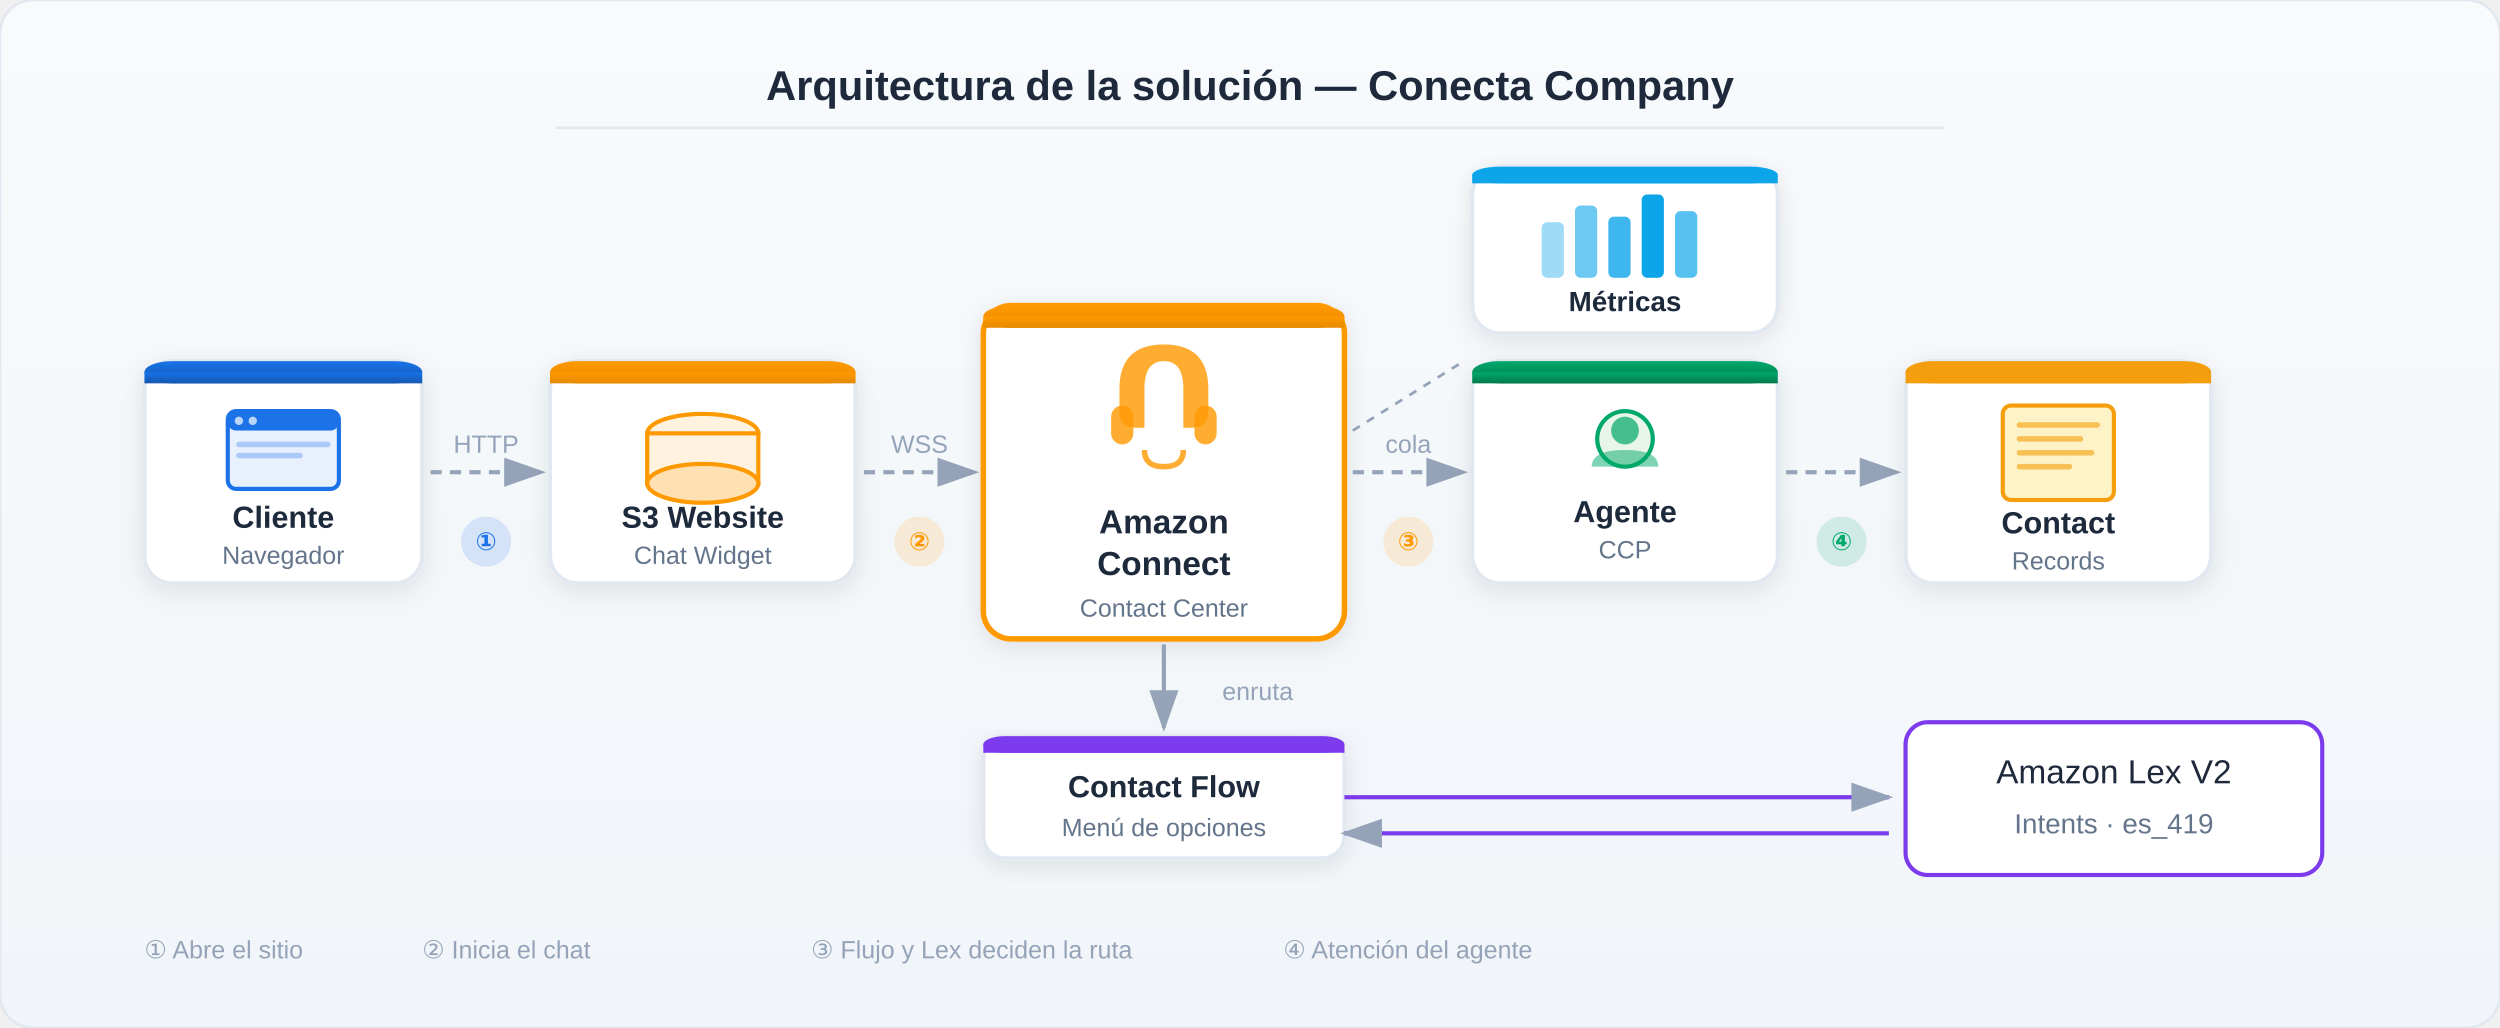
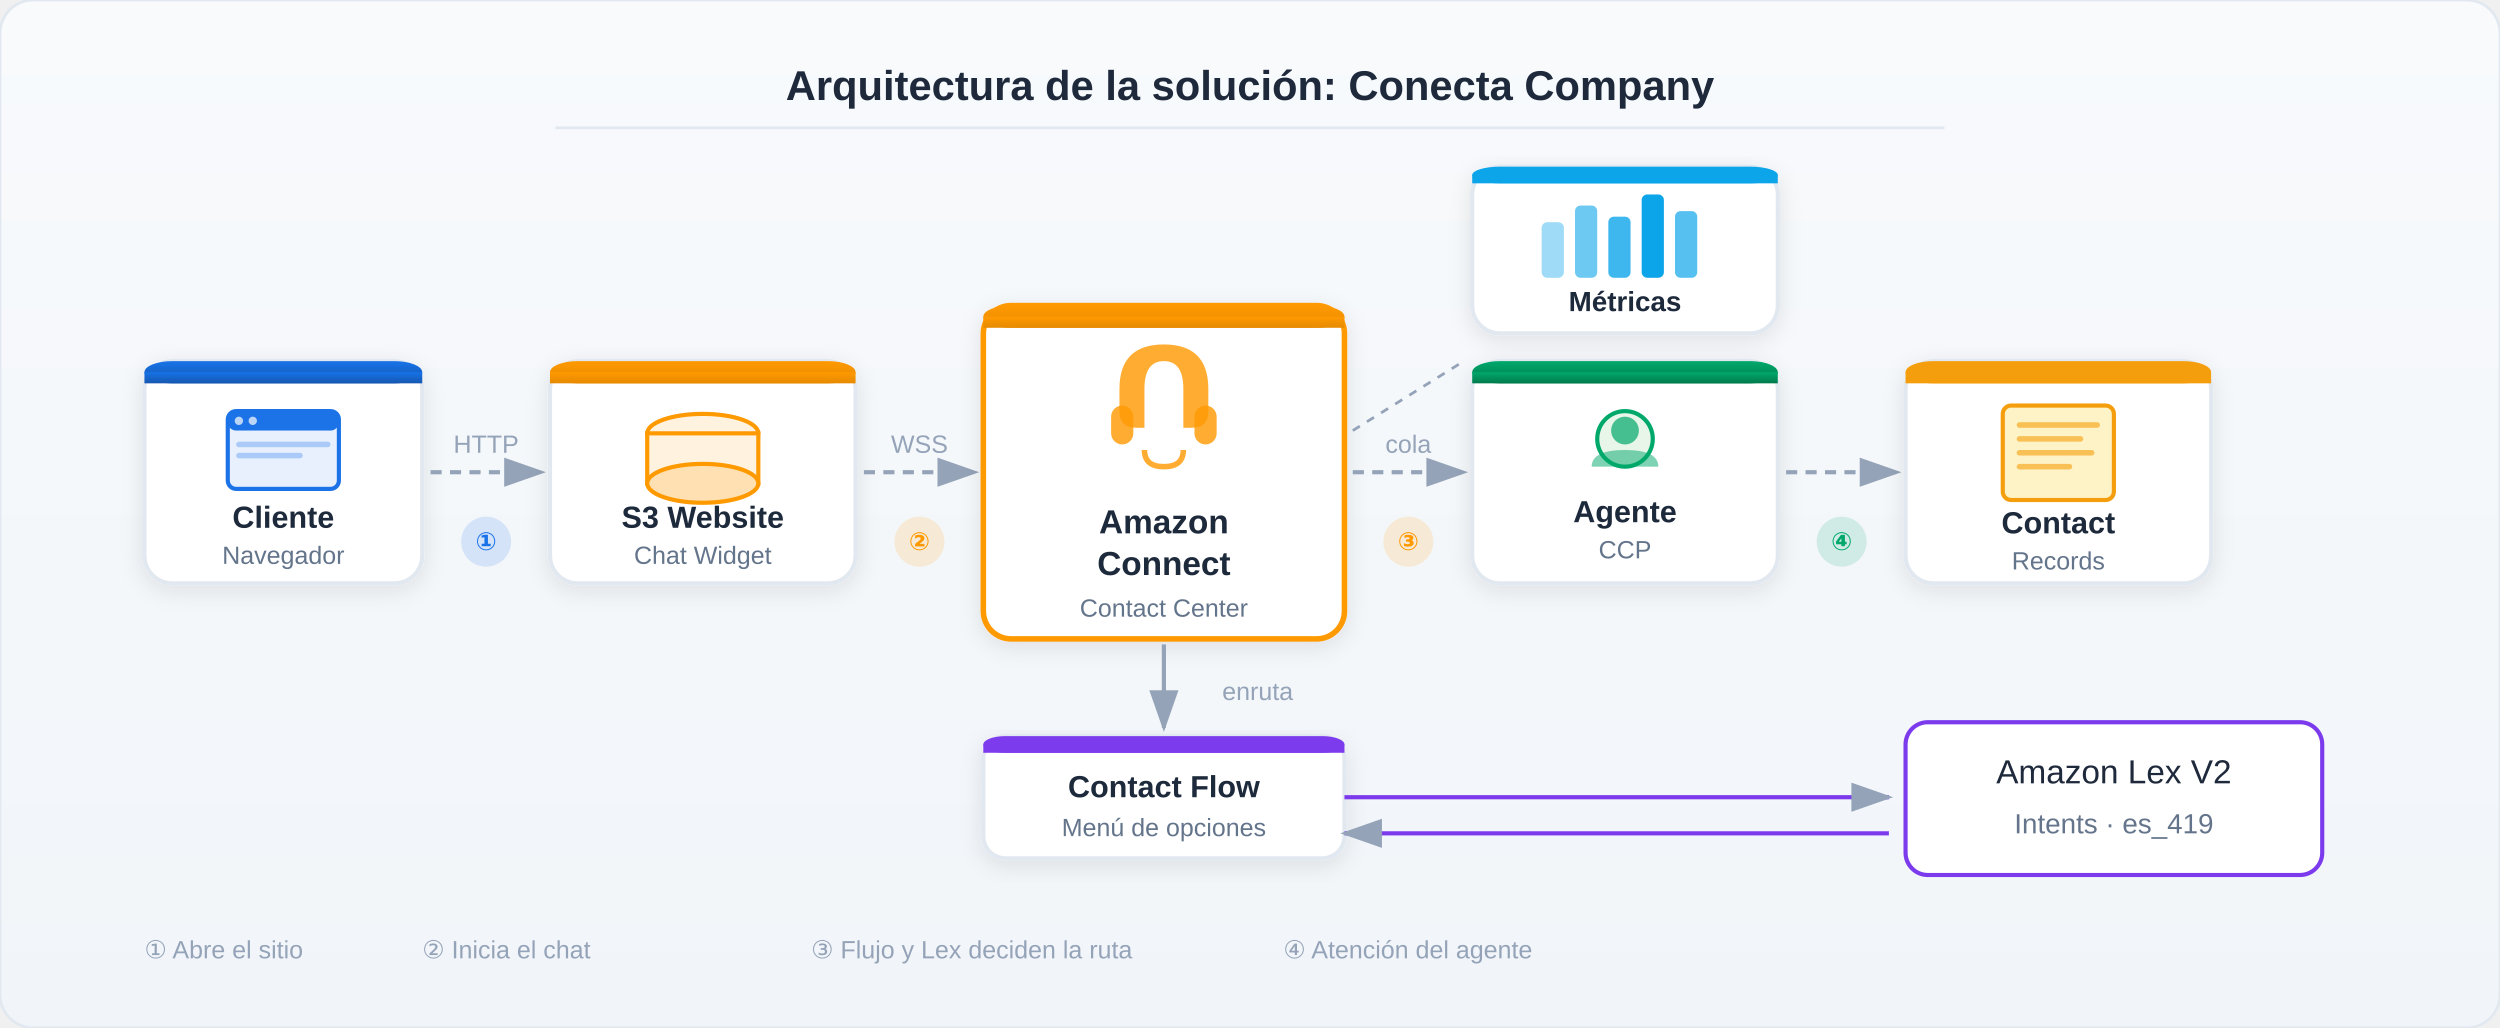
<svg xmlns="http://www.w3.org/2000/svg" width="900" height="370" viewBox="0 0 900 370">
  <defs>
    <linearGradient id="bg" x1="0%" y1="0%" x2="0%" y2="100%">
      <stop offset="0%" style="stop-color:#f8fafc" />
      <stop offset="100%" style="stop-color:#f1f5f9" />
    </linearGradient>
    <linearGradient id="nodeGrad1" x1="0%" y1="0%" x2="0%" y2="100%">
      <stop offset="0%" style="stop-color:#1a73e8" />
      <stop offset="100%" style="stop-color:#1557b0" />
    </linearGradient>
    <linearGradient id="nodeGrad2" x1="0%" y1="0%" x2="0%" y2="100%">
      <stop offset="0%" style="stop-color:#FF9900" />
      <stop offset="100%" style="stop-color:#e68a00" />
    </linearGradient>
    <linearGradient id="nodeGrad3" x1="0%" y1="0%" x2="0%" y2="100%">
      <stop offset="0%" style="stop-color:#00a86b" />
      <stop offset="100%" style="stop-color:#007a4d" />
    </linearGradient>
    <marker id="arrow" markerWidth="10" markerHeight="7" refX="9" refY="3.5" orient="auto">
      <polygon points="0 0, 10 3.5, 0 7" fill="#94a3b8" />
    </marker>
    <filter id="shadow" x="-10%" y="-10%" width="120%" height="130%">
      <feDropShadow dx="0" dy="2" stdDeviation="4" flood-color="#00000018" />
    </filter>
  </defs>
  <rect width="900" height="370" fill="url(#bg)" rx="12" />
  <rect width="900" height="370" fill="none" stroke="#e2e8f0" stroke-width="1" rx="12" />
-   <text x="450" y="36" font-family="'Segoe UI', Arial, sans-serif" font-size="15" font-weight="700" fill="#1e293b" text-anchor="middle">Arquitectura de la solución — Conecta Company</text>
+   <text x="450" y="36" font-family="'Segoe UI', Arial, sans-serif" font-size="15" font-weight="700" fill="#1e293b" text-anchor="middle">Arquitectura de la solución: Conecta Company</text>
  <line x1="200" y1="46" x2="700" y2="46" stroke="#e2e8f0" stroke-width="1" />
  <g transform="translate(52, 130)" filter="url(#shadow)">
    <rect x="0" y="0" width="100" height="80" rx="10" fill="white" stroke="#e2e8f0" stroke-width="1.5" />
    <rect x="0" y="0" width="100" height="8" rx="10" fill="url(#nodeGrad1)" />
    <rect x="0" y="4" width="100" height="4" fill="url(#nodeGrad1)" />
    <rect x="30" y="18" width="40" height="28" rx="3" fill="#e8f0fe" stroke="#1a73e8" stroke-width="1.5" />
    <rect x="30" y="18" width="40" height="7" rx="3" fill="#1a73e8" />
    <circle cx="34" cy="21.5" r="1.5" fill="white" opacity="0.7" />
    <circle cx="39" cy="21.5" r="1.5" fill="white" opacity="0.7" />
    <rect x="33" y="29" width="34" height="2" rx="1" fill="#1a73e8" opacity="0.3" />
    <rect x="33" y="33" width="24" height="2" rx="1" fill="#1a73e8" opacity="0.3" />
    <text x="50" y="60" font-family="'Segoe UI', Arial, sans-serif" font-size="11" font-weight="600" fill="#1e293b" text-anchor="middle">Cliente</text>
    <text x="50" y="73" font-family="'Segoe UI', Arial, sans-serif" font-size="9" fill="#64748b" text-anchor="middle">Navegador</text>
  </g>
  <line x1="155" y1="170" x2="195" y2="170" stroke="#94a3b8" stroke-width="1.5" marker-end="url(#arrow)" stroke-dasharray="4,3" />
  <text x="175" y="163" font-family="'Segoe UI', Arial, sans-serif" font-size="9" fill="#94a3b8" text-anchor="middle">HTTP</text>
  <g transform="translate(198, 130)" filter="url(#shadow)">
    <rect x="0" y="0" width="110" height="80" rx="10" fill="white" stroke="#e2e8f0" stroke-width="1.5" />
    <rect x="0" y="0" width="110" height="8" rx="10" fill="url(#nodeGrad2)" />
    <rect x="0" y="4" width="110" height="4" fill="url(#nodeGrad2)" />
    <ellipse cx="55" cy="26" rx="20" ry="7" fill="#fff3e0" stroke="#FF9900" stroke-width="1.5" />
    <rect x="35" y="26" width="40" height="18" fill="#fff3e0" stroke="#FF9900" stroke-width="1.5" />
    <ellipse cx="55" cy="44" rx="20" ry="7" fill="#ffe0b2" stroke="#FF9900" stroke-width="1.5" />
    <text x="55" y="60" font-family="'Segoe UI', Arial, sans-serif" font-size="11" font-weight="600" fill="#1e293b" text-anchor="middle">S3 Website</text>
    <text x="55" y="73" font-family="'Segoe UI', Arial, sans-serif" font-size="9" fill="#64748b" text-anchor="middle">Chat Widget</text>
  </g>
  <line x1="311" y1="170" x2="351" y2="170" stroke="#94a3b8" stroke-width="1.5" marker-end="url(#arrow)" stroke-dasharray="4,3" />
  <text x="331" y="163" font-family="'Segoe UI', Arial, sans-serif" font-size="9" fill="#94a3b8" text-anchor="middle">WSS</text>
  <g transform="translate(354, 110)" filter="url(#shadow)">
    <rect x="0" y="0" width="130" height="120" rx="10" fill="white" stroke="#FF9900" stroke-width="2" />
    <rect x="0" y="0" width="130" height="8" rx="10" fill="url(#nodeGrad2)" />
    <rect x="0" y="4" width="130" height="4" fill="url(#nodeGrad2)" />
    <g transform="translate(65, 42)">
      <path d="M-16,-12 Q-16,-28 0,-28 Q16,-28 16,-12 L16,-4 Q16,2 10,2 L7,2 L7,-12 Q7,-22 0,-22 Q-7,-22 -7,-12 L-7,2 L-10,2 Q-16,2 -16,-4 Z" fill="#FF9900" opacity="0.8" />
      <rect x="-19" y="-6" width="8" height="14" rx="4" fill="#FF9900" opacity="0.8" />
      <rect x="11" y="-6" width="8" height="14" rx="4" fill="#FF9900" opacity="0.8" />
      <path d="M-7,10 Q-7,16 0,16 Q7,16 7,10" fill="none" stroke="#FF9900" stroke-width="2" opacity="0.8" />
    </g>
    <text x="65" y="82" font-family="'Segoe UI', Arial, sans-serif" font-size="12" font-weight="700" fill="#1e293b" text-anchor="middle">Amazon</text>
    <text x="65" y="97" font-family="'Segoe UI', Arial, sans-serif" font-size="12" font-weight="700" fill="#1e293b" text-anchor="middle">Connect</text>
    <text x="65" y="112" font-family="'Segoe UI', Arial, sans-serif" font-size="9" fill="#64748b" text-anchor="middle">Contact Center</text>
  </g>
  <line x1="419" y1="232" x2="419" y2="262" stroke="#94a3b8" stroke-width="1.5" marker-end="url(#arrow)" />
  <text x="440" y="252" font-family="'Segoe UI', Arial, sans-serif" font-size="9" fill="#94a3b8">enruta</text>
  <g transform="translate(354, 265)" filter="url(#shadow)">
    <rect x="0" y="0" width="130" height="44" rx="8" fill="white" stroke="#e2e8f0" stroke-width="1.5" />
    <rect x="0" y="0" width="130" height="6" rx="8" fill="#7c3aed" />
    <rect x="0" y="3" width="130" height="3" fill="#7c3aed" />
    <text x="65" y="22" font-family="'Segoe UI', Arial, sans-serif" font-size="11" font-weight="600" fill="#1e293b" text-anchor="middle">Contact Flow</text>
    <text x="65" y="36" font-family="'Segoe UI', Arial, sans-serif" font-size="9" fill="#64748b" text-anchor="middle">Menú de opciones</text>
  </g>
  <line x1="487" y1="170" x2="527" y2="170" stroke="#94a3b8" stroke-width="1.5" marker-end="url(#arrow)" stroke-dasharray="4,3" />
  <text x="507" y="163" font-family="'Segoe UI', Arial, sans-serif" font-size="9" fill="#94a3b8" text-anchor="middle">cola</text>
  <g transform="translate(530, 130)" filter="url(#shadow)">
    <rect x="0" y="0" width="110" height="80" rx="10" fill="white" stroke="#e2e8f0" stroke-width="1.5" />
    <rect x="0" y="0" width="110" height="8" rx="10" fill="url(#nodeGrad3)" />
    <rect x="0" y="4" width="110" height="4" fill="url(#nodeGrad3)" />
    <circle cx="55" cy="28" r="10" fill="#e8f5e9" stroke="#00a86b" stroke-width="1.5" />
    <circle cx="55" cy="25" r="5" fill="#00a86b" opacity="0.7" />
    <path d="M43,38 Q43,32 55,32 Q67,32 67,38" fill="#00a86b" opacity="0.5" />
    <text x="55" y="58" font-family="'Segoe UI', Arial, sans-serif" font-size="11" font-weight="600" fill="#1e293b" text-anchor="middle">Agente</text>
    <text x="55" y="71" font-family="'Segoe UI', Arial, sans-serif" font-size="9" fill="#64748b" text-anchor="middle">CCP</text>
  </g>
  <line x1="487" y1="155" x2="527" y2="130" stroke="#94a3b8" stroke-width="1" stroke-dasharray="3,3" />
  <g transform="translate(530, 60)" filter="url(#shadow)">
    <rect x="0" y="0" width="110" height="60" rx="10" fill="white" stroke="#e2e8f0" stroke-width="1.5" />
    <rect x="0" y="0" width="110" height="6" rx="10" fill="#0ea5e9" />
    <rect x="0" y="3" width="110" height="3" fill="#0ea5e9" />
    <rect x="25" y="20" width="8" height="20" rx="2" fill="#0ea5e9" opacity="0.4" />
    <rect x="37" y="14" width="8" height="26" rx="2" fill="#0ea5e9" opacity="0.6" />
    <rect x="49" y="18" width="8" height="22" rx="2" fill="#0ea5e9" opacity="0.8" />
    <rect x="61" y="10" width="8" height="30" rx="2" fill="#0ea5e9" />
    <rect x="73" y="16" width="8" height="24" rx="2" fill="#0ea5e9" opacity="0.7" />
    <text x="55" y="52" font-family="'Segoe UI', Arial, sans-serif" font-size="10" font-weight="600" fill="#1e293b" text-anchor="middle">Métricas</text>
  </g>
  <line x1="643" y1="170" x2="683" y2="170" stroke="#94a3b8" stroke-width="1.5" marker-end="url(#arrow)" stroke-dasharray="4,3" />
  <g transform="translate(686, 130)" filter="url(#shadow)">
    <rect x="0" y="0" width="110" height="80" rx="10" fill="white" stroke="#e2e8f0" stroke-width="1.5" />
    <rect x="0" y="0" width="110" height="8" rx="10" fill="#f59e0b" />
    <rect x="0" y="4" width="110" height="4" fill="#f59e0b" />
    <rect x="35" y="16" width="40" height="34" rx="3" fill="#fef3c7" stroke="#f59e0b" stroke-width="1.5" />
    <rect x="40" y="22" width="30" height="2" rx="1" fill="#f59e0b" opacity="0.6" />
    <rect x="40" y="27" width="24" height="2" rx="1" fill="#f59e0b" opacity="0.6" />
    <rect x="40" y="32" width="28" height="2" rx="1" fill="#f59e0b" opacity="0.6" />
    <rect x="40" y="37" width="20" height="2" rx="1" fill="#f59e0b" opacity="0.6" />
    <text x="55" y="62" font-family="'Segoe UI', Arial, sans-serif" font-size="11" font-weight="600" fill="#1e293b" text-anchor="middle">Contact</text>
    <text x="55" y="75" font-family="'Segoe UI', Arial, sans-serif" font-size="9" fill="#64748b" text-anchor="middle">Records</text>
  </g>
  <g font-family="'Segoe UI', Arial, sans-serif" font-size="9" font-weight="700">
    <circle cx="175" cy="195" r="9" fill="#1a73e8" opacity="0.15" />
    <text x="175" y="198" fill="#1a73e8" text-anchor="middle">①</text>
    <circle cx="331" cy="195" r="9" fill="#FF9900" opacity="0.15" />
    <text x="331" y="198" fill="#FF9900" text-anchor="middle">②</text>
    <circle cx="507" cy="195" r="9" fill="#FF9900" opacity="0.15" />
    <text x="507" y="198" fill="#FF9900" text-anchor="middle">③</text>
    <circle cx="663" cy="195" r="9" fill="#00a86b" opacity="0.15" />
    <text x="663" y="198" fill="#00a86b" text-anchor="middle">④</text>
  </g>
  <g transform="translate(52, 345)">
    <text x="0" y="0" font-family="'Segoe UI', Arial, sans-serif" font-size="9" fill="#94a3b8">① Abre el sitio</text>
    <text x="100" y="0" font-family="'Segoe UI', Arial, sans-serif" font-size="9" fill="#94a3b8">② Inicia el chat</text>
    <text x="240" y="0" font-family="'Segoe UI', Arial, sans-serif" font-size="9" fill="#94a3b8">③ Flujo y Lex deciden la ruta</text>
    <text x="410" y="0" font-family="'Segoe UI', Arial, sans-serif" font-size="9" fill="#94a3b8">④ Atención del agente</text>
  </g>
  <path d="M 484 287 L 680 287" stroke="#7c3aed" stroke-width="1.5" fill="none" marker-end="url(#arrow)" />
  <path d="M 680 300 L 484 300" stroke="#7c3aed" stroke-width="1.5" fill="none" marker-end="url(#arrow)" />
  <g transform="translate(686, 260)">
    <rect width="150" height="55" rx="8" fill="white" stroke="#7c3aed" stroke-width="1.5" />
    <text x="75" y="22" text-anchor="middle" font-family="Arial, sans-serif" font-size="12" fill="#1e293b">Amazon Lex V2</text>
    <text x="75" y="40" text-anchor="middle" font-family="Arial, sans-serif" font-size="10" fill="#64748b">Intents · es_419</text>
  </g>
</svg>
